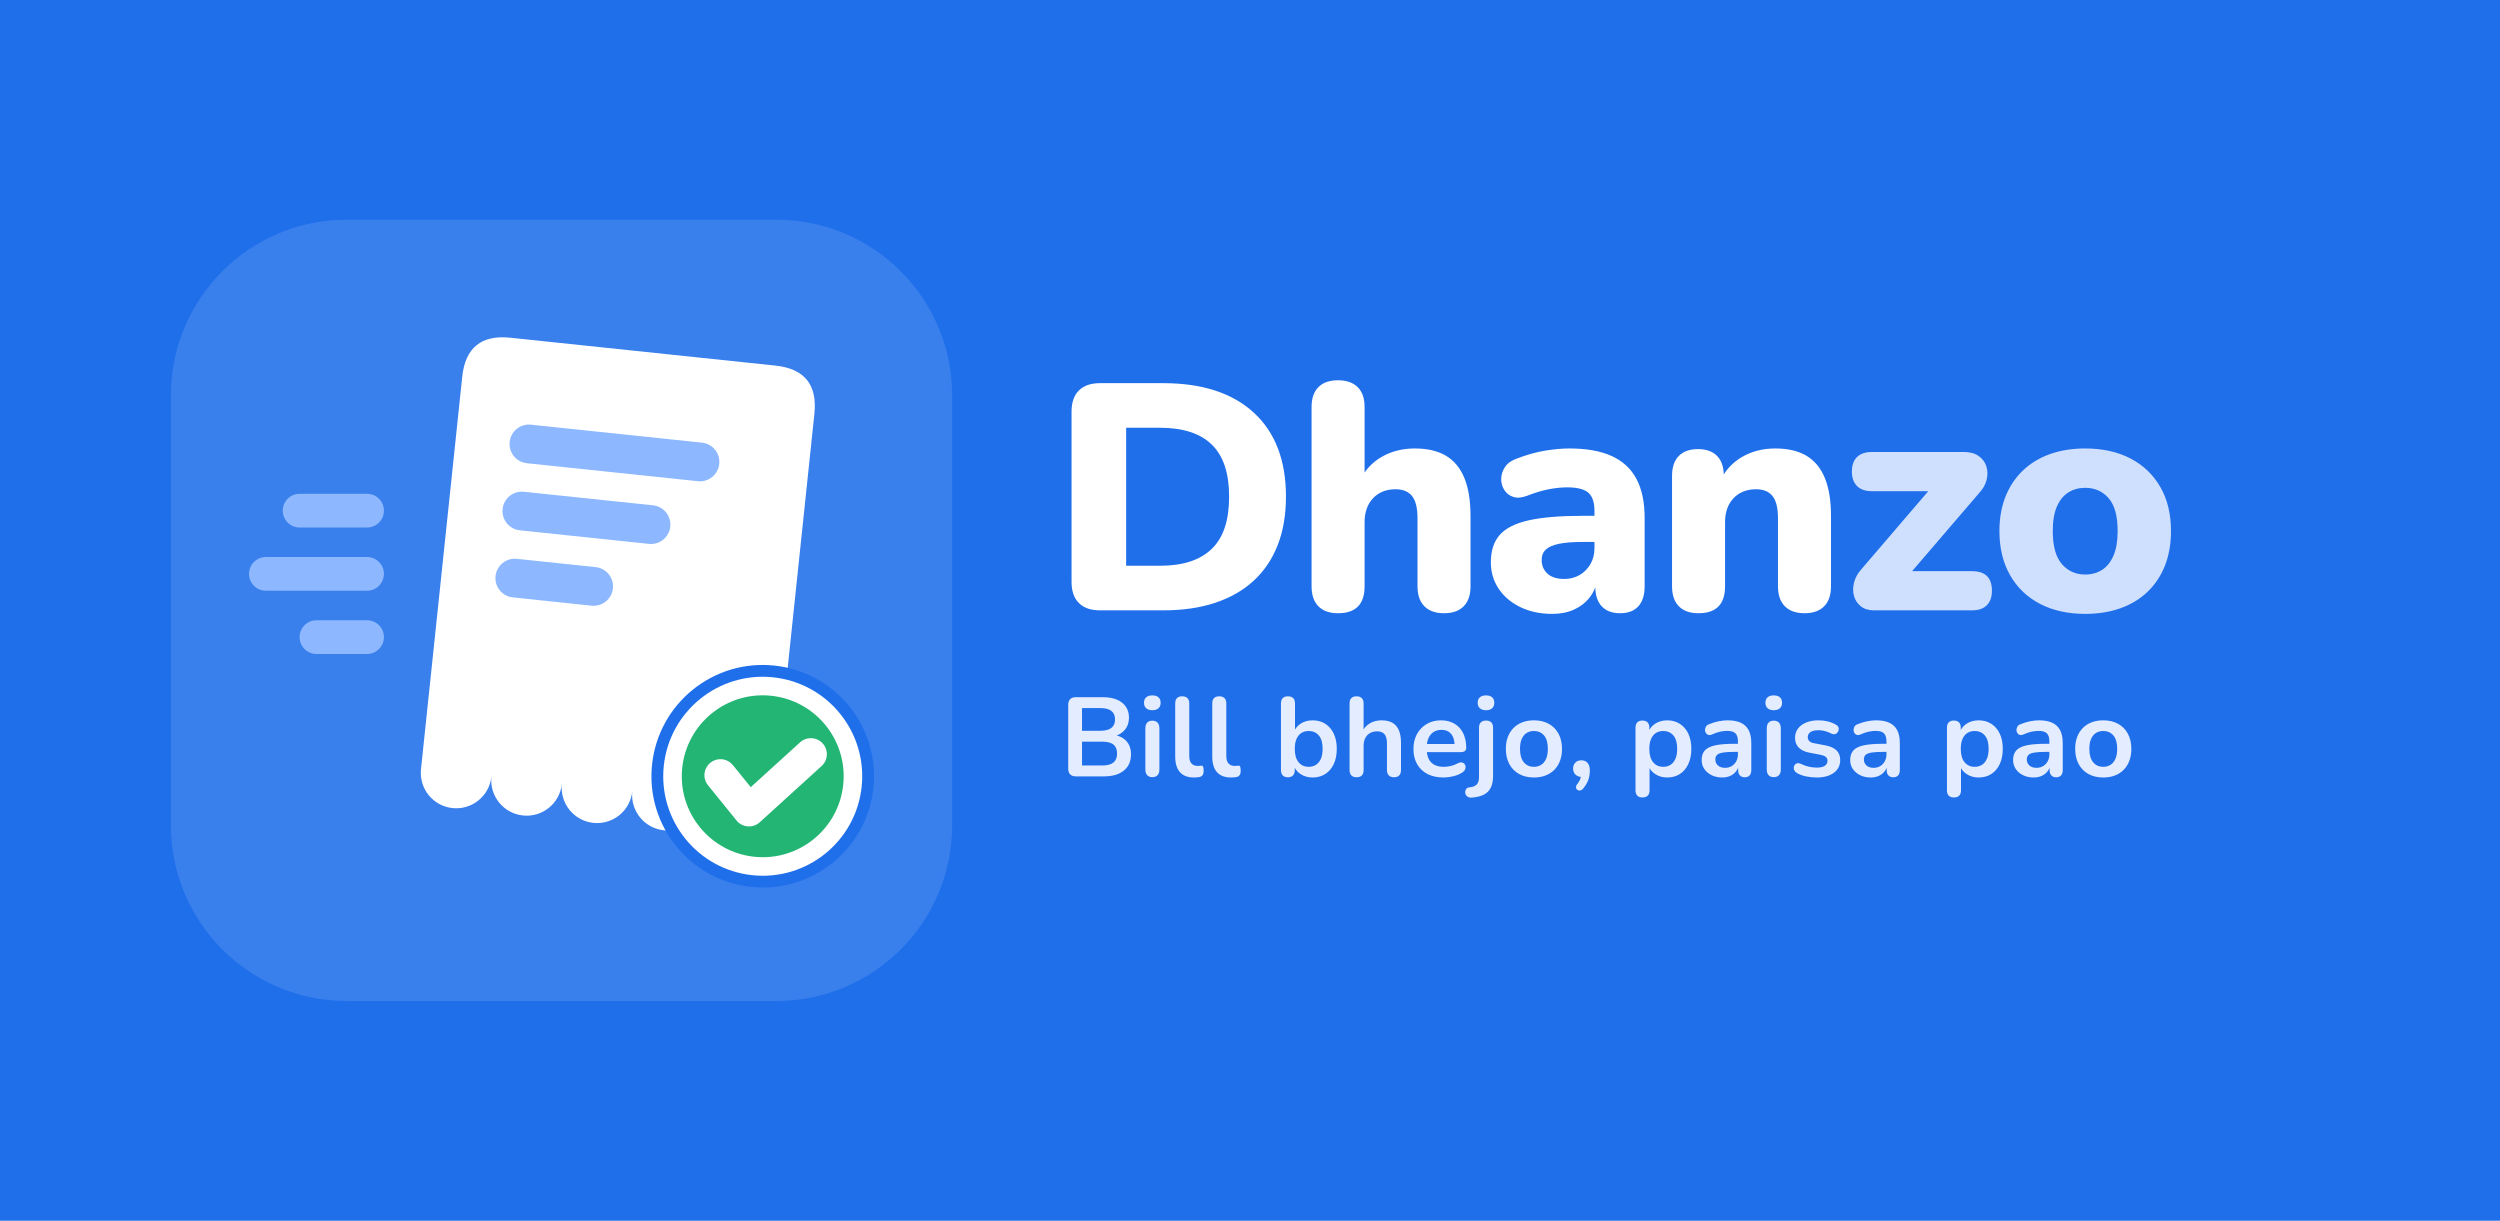
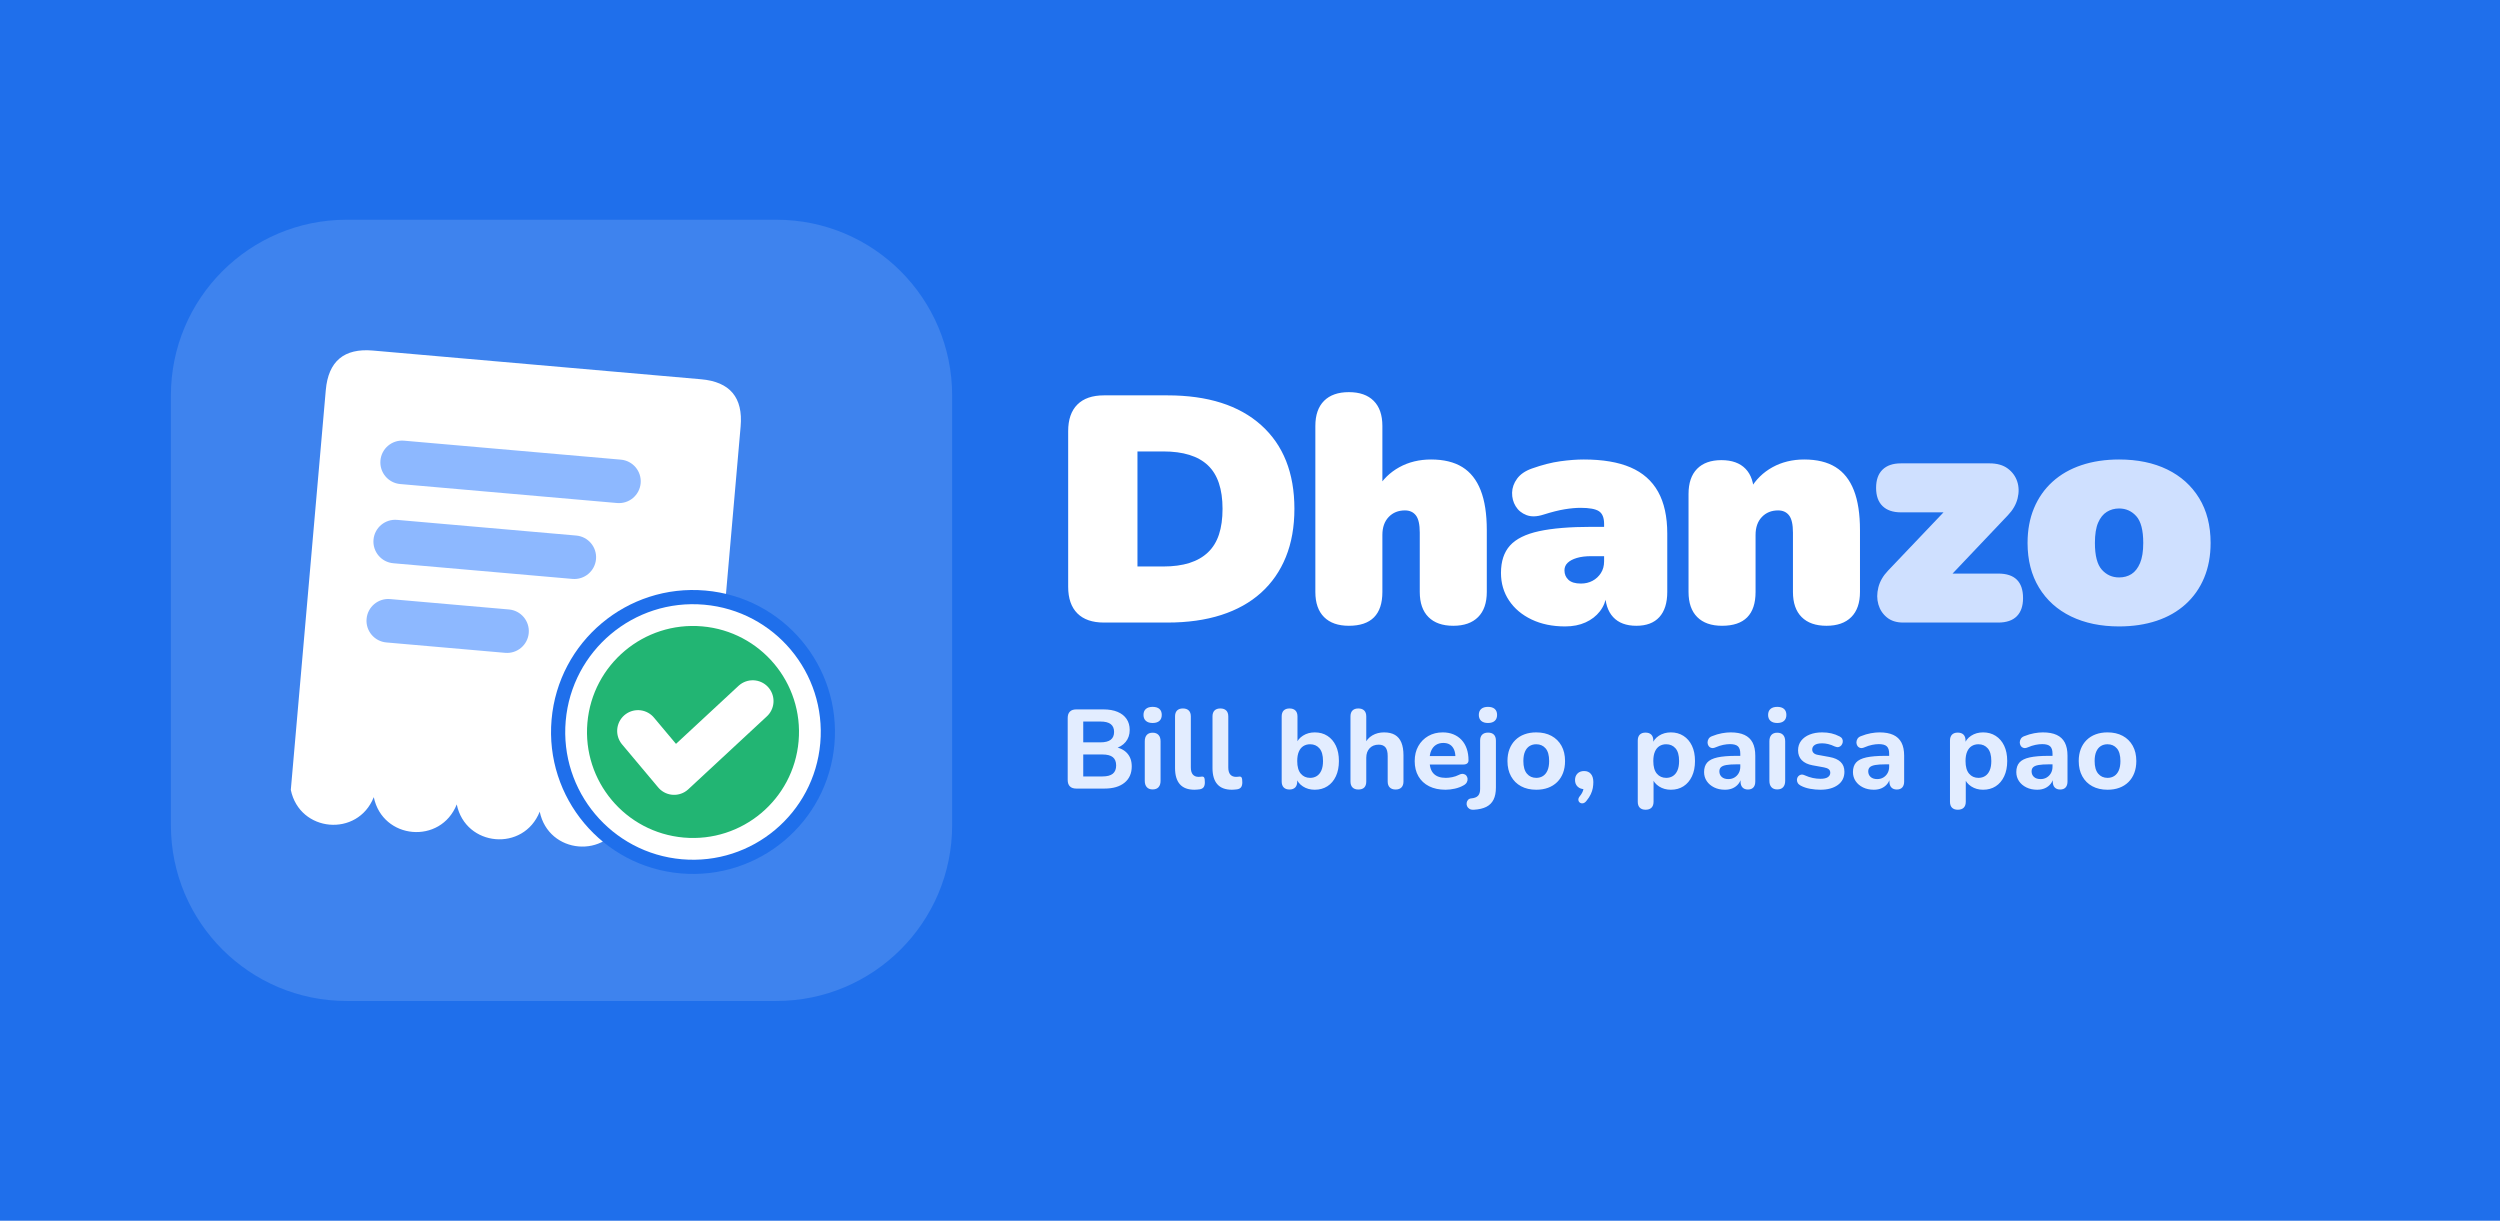
<svg xmlns="http://www.w3.org/2000/svg" width="1024" height="500" viewBox="0 0 1024 500">
  <rect width="1024" height="500" fill="#1F6FEB" />
  <g transform="translate(70 90)">
-     <rect width="320" height="320" rx="72" fill="#FFFFFF" opacity="0.12" />
-     <g transform="translate(160.00 160.00) scale(0.34533) translate(-140.66 -308.26)">
-       <g fill="#8DB8FF">
-         <rect x="-190" y="170" width="120" height="40" rx="20" />
-         <rect x="-230" y="245" width="160" height="40" rx="20" />
-         <rect x="-170" y="320" width="100" height="40" rx="20" />
-       </g>
-       <g transform="rotate(6 210 260)">
-         <path d="M52,0 H368 Q420,0 420,52 V520 A42.0,42 0 0 1 336.0,520 A42.0,42 0 0 1 252.0,520 A42.0,42 0 0 1 168.0,520 A42.0,42 0 0 1 84.0,520 A42.0,42 0 0 1 0.0,520 V52 Q0,0 52,0 Z" fill="#FFFFFF" />
+     <rect width="320" height="320" rx="72" fill="#FFFFFF" opacity="0.14" />
+     <g transform="translate(160.00 160.00) scale(0.38766) translate(-266.39 -260.23)">
+       <g transform="rotate(5 220 235)">
+         <path d="M46,0 H394 Q440,0 440,46 V470 C426.8,514 365.2,514 352.0,470 C338.8,514 277.2,514 264.0,470 C250.8,514 189.2,514 176.0,470 C162.8,514 101.2,514 88.0,470 C74.8,514 13.2,514 0.0,470 V46 Q0,0 46,0 Z" fill="#FFFFFF" />
        <g fill="#8DB8FF">
-           <rect x="64" y="100" width="250" height="46" rx="23" />
-           <rect x="64" y="180" width="200" height="46" rx="23" />
-           <rect x="64" y="260" width="140" height="46" rx="23" />
+           <rect x="64" y="92" width="276" height="46" rx="23" />
+           <rect x="64" y="176" width="236" height="46" rx="23" />
+           <rect x="64" y="260" width="172" height="46" rx="23" />
        </g>
-         <circle cx="404" cy="486" r="132" fill="#1F6FEB" />
-         <circle cx="404" cy="486" r="118" fill="#FFFFFF" />
-         <circle cx="404" cy="486" r="96" fill="#22B573" />
-         <path d="M354,490 L392,528 L458,454" stroke="#FFFFFF" stroke-width="38" fill="none" stroke-linecap="round" stroke-linejoin="round" />
+         <circle cx="418" cy="372" r="150" fill="#1F6FEB" />
+         <circle cx="418" cy="372" r="135" fill="#FFFFFF" />
+         <circle cx="418" cy="372" r="112" fill="#22B573" />
+         <path d="M360,376 L402,418 L478,334" stroke="#FFFFFF" stroke-width="44" fill="none" stroke-linecap="round" stroke-linejoin="round" />
      </g>
    </g>
  </g>
-   <g transform="translate(430 250)">
-     <path d="M20.585 0.0Q14.91 0.0 11.909 -3.001Q8.907 -6.002 8.907 -11.678V-81.382Q8.907 -87.058 11.909 -90.059Q14.91 -93.06 20.585 -93.06H46.381Q70.437 -93.06 83.583 -80.954Q96.729 -68.848 96.729 -46.596Q96.729 -35.439 93.37 -26.793Q90.01 -18.147 83.552 -12.175Q77.093 -6.204 67.768 -3.102Q58.444 0.0 46.381 0.0ZM31.269 -18.264H45.011Q52.253 -18.264 57.568 -20.027Q62.883 -21.791 66.438 -25.283Q69.992 -28.775 71.721 -34.096Q73.45 -39.417 73.45 -46.596Q73.45 -60.954 66.372 -67.875Q59.293 -74.796 45.011 -74.796H31.269ZM118.043 1.182Q112.827 1.182 110.024 -1.656Q107.221 -4.494 107.221 -9.842V-83.287Q107.221 -88.635 110.024 -91.439Q112.827 -94.242 118.043 -94.242Q123.26 -94.242 126.098 -91.439Q128.935 -88.635 128.935 -83.287V-53.12H126.962Q130.054 -59.488 136.004 -62.898Q141.953 -66.308 149.49 -66.308Q157.278 -66.308 162.294 -63.31Q167.31 -60.311 169.818 -54.186Q172.326 -48.061 172.326 -38.645V-9.842Q172.326 -4.494 169.523 -1.656Q166.72 1.182 161.503 1.182Q156.287 1.182 153.449 -1.656Q150.611 -4.494 150.611 -9.842V-37.727Q150.611 -44.058 148.37 -46.83Q146.129 -49.602 141.634 -49.602Q135.882 -49.602 132.408 -45.928Q128.935 -42.253 128.935 -36.112V-9.842Q128.935 1.182 118.043 1.182ZM205.81 1.446Q198.437 1.446 192.739 -1.323Q187.041 -4.092 183.845 -8.869Q180.649 -13.646 180.649 -19.705Q180.649 -26.833 184.345 -30.96Q188.041 -35.087 196.294 -36.903Q204.547 -38.72 218.225 -38.72H225.327V-28.022H218.231Q212.309 -28.022 208.587 -27.262Q204.866 -26.501 203.165 -24.901Q201.465 -23.301 201.465 -20.623Q201.465 -17.209 203.841 -15.034Q206.217 -12.859 210.687 -12.859Q214.226 -12.859 216.995 -14.465Q219.764 -16.072 221.43 -18.913Q223.096 -21.755 223.096 -25.495V-40.738Q223.096 -46.019 220.569 -48.2Q218.042 -50.382 211.869 -50.382Q208.481 -50.382 204.436 -49.615Q200.391 -48.848 195.444 -46.918Q192.182 -45.667 189.797 -46.478Q187.412 -47.288 186.136 -49.347Q184.86 -51.405 184.891 -53.888Q184.923 -56.37 186.419 -58.661Q187.914 -60.952 191.176 -62.128Q197.374 -64.51 202.827 -65.409Q208.28 -66.308 212.774 -66.308Q223.283 -66.308 230.081 -63.247Q236.879 -60.186 240.26 -53.903Q243.642 -47.621 243.642 -37.815V-9.842Q243.642 -4.494 241.065 -1.656Q238.488 1.182 233.598 1.182Q228.709 1.182 226.066 -1.656Q223.423 -4.494 223.423 -9.842V-13.979L224.291 -12.66Q223.555 -8.354 221.069 -5.208Q218.583 -2.062 214.711 -0.308Q210.839 1.446 205.81 1.446ZM265.691 1.182Q260.475 1.182 257.672 -1.656Q254.869 -4.494 254.869 -9.842V-55.089Q254.869 -60.438 257.64 -63.241Q260.412 -66.044 265.497 -66.044Q270.581 -66.044 273.321 -63.241Q276.062 -60.438 276.062 -55.089V-48.249L274.61 -53.12Q277.702 -59.488 283.652 -62.898Q289.601 -66.308 297.138 -66.308Q304.926 -66.308 309.942 -63.31Q314.958 -60.311 317.466 -54.186Q319.974 -48.061 319.974 -38.645V-9.842Q319.974 -4.494 317.171 -1.656Q314.368 1.182 309.151 1.182Q303.935 1.182 301.097 -1.656Q298.259 -4.494 298.259 -9.842V-37.727Q298.259 -44.058 296.018 -46.83Q293.777 -49.602 289.282 -49.602Q283.53 -49.602 280.056 -45.928Q276.583 -42.253 276.583 -36.112V-9.842Q276.583 1.182 265.691 1.182Z" fill="#FFFFFF" />
-     <path d="M337.548 0.0Q334.286 0.0 332.196 -1.662Q330.107 -3.325 329.39 -5.902Q328.674 -8.478 329.425 -11.448Q330.176 -14.418 332.589 -17.032L364.076 -53.775V-48.81H336.693Q332.778 -48.81 330.656 -50.9Q328.535 -52.99 328.535 -56.836Q328.535 -60.752 330.656 -62.807Q332.778 -64.862 336.693 -64.862H374.446Q378.167 -64.862 380.486 -63.2Q382.805 -61.537 383.619 -58.961Q384.433 -56.384 383.716 -53.449Q383 -50.514 380.586 -47.968L348.377 -10.439V-16.052H377.733Q385.891 -16.052 385.891 -8.026Q385.891 -4.18 383.801 -2.09Q381.712 0.0 377.733 0.0ZM424.101 1.446Q413.503 1.446 405.608 -2.646Q397.714 -6.738 393.339 -14.391Q388.964 -22.044 388.964 -32.466Q388.964 -40.316 391.432 -46.549Q393.899 -52.781 398.537 -57.234Q403.176 -61.688 409.656 -63.998Q416.137 -66.308 424.101 -66.308Q434.761 -66.308 442.624 -62.216Q450.487 -58.124 454.862 -50.537Q459.237 -42.95 459.237 -32.466Q459.237 -24.615 456.77 -18.348Q454.302 -12.081 449.664 -7.628Q445.025 -3.174 438.545 -0.864Q432.064 1.446 424.101 1.446ZM424.101 -14.675Q428.042 -14.675 431.016 -16.58Q433.989 -18.485 435.69 -22.417Q437.39 -26.349 437.39 -32.466Q437.39 -41.706 433.687 -45.947Q429.985 -50.187 424.101 -50.187Q420.222 -50.187 417.217 -48.316Q414.212 -46.446 412.511 -42.546Q410.811 -38.645 410.811 -32.466Q410.811 -23.294 414.514 -18.985Q418.216 -14.675 424.101 -14.675Z" fill="#CFE0FF" />
-   </g>
-   <g transform="translate(434 318)">
-     <path d="M6.67 0.0Q5.152 0.0 4.347 -0.805Q3.542 -1.61 3.542 -3.128V-29.302Q3.542 -30.82 4.347 -31.625Q5.152 -32.43 6.67 -32.43H17.71Q21.114 -32.43 23.506 -31.418Q25.898 -30.406 27.163 -28.52Q28.428 -26.634 28.428 -24.012Q28.428 -21.068 26.726 -19.044Q25.024 -17.02 22.08 -16.33V-17.02Q25.484 -16.514 27.37 -14.444Q29.256 -12.374 29.256 -9.062Q29.256 -4.738 26.335 -2.369Q23.414 0.0 18.216 0.0ZM9.2 -4.462H17.48Q20.608 -4.462 22.08 -5.681Q23.552 -6.9 23.552 -9.338Q23.552 -11.822 22.08 -13.018Q20.608 -14.214 17.48 -14.214H9.2ZM9.2 -18.676H16.698Q19.734 -18.676 21.229 -19.849Q22.724 -21.022 22.724 -23.322Q22.724 -25.622 21.229 -26.795Q19.734 -27.968 16.698 -27.968H9.2ZM37.99 0.322Q36.61 0.322 35.874 -0.506Q35.138 -1.334 35.138 -2.806V-19.688Q35.138 -21.206 35.874 -22.011Q36.61 -22.816 37.99 -22.816Q39.37 -22.816 40.129 -22.011Q40.888 -21.206 40.888 -19.688V-2.806Q40.888 -1.334 40.152 -0.506Q39.416 0.322 37.99 0.322ZM37.99 -27.094Q36.38 -27.094 35.483 -27.899Q34.586 -28.704 34.586 -30.13Q34.586 -31.602 35.483 -32.384Q36.38 -33.166 37.99 -33.166Q39.646 -33.166 40.52 -32.384Q41.394 -31.602 41.394 -30.13Q41.394 -28.704 40.52 -27.899Q39.646 -27.094 37.99 -27.094ZM55.05 0.46Q51.232 0.46 49.3 -1.725Q47.368 -3.91 47.368 -8.142V-29.9Q47.368 -31.326 48.104 -32.062Q48.84 -32.798 50.22 -32.798Q51.6 -32.798 52.359 -32.062Q53.118 -31.326 53.118 -29.9V-8.418Q53.118 -6.302 54.015 -5.29Q54.912 -4.278 56.568 -4.278Q56.936 -4.278 57.258 -4.301Q57.58 -4.324 57.902 -4.37Q58.546 -4.462 58.776 -4.025Q59.006 -3.588 59.006 -2.254Q59.006 -1.104 58.546 -0.46Q58.086 0.184 57.028 0.322Q56.568 0.368 56.062 0.414Q55.556 0.46 55.05 0.46ZM70.224 0.46Q66.406 0.46 64.474 -1.725Q62.542 -3.91 62.542 -8.142V-29.9Q62.542 -31.326 63.278 -32.062Q64.014 -32.798 65.394 -32.798Q66.774 -32.798 67.533 -32.062Q68.292 -31.326 68.292 -29.9V-8.418Q68.292 -6.302 69.189 -5.29Q70.086 -4.278 71.742 -4.278Q72.11 -4.278 72.432 -4.301Q72.754 -4.324 73.076 -4.37Q73.72 -4.462 73.95 -4.025Q74.18 -3.588 74.18 -2.254Q74.18 -1.104 73.72 -0.46Q73.26 0.184 72.202 0.322Q71.742 0.368 71.236 0.414Q70.73 0.46 70.224 0.46ZM103.654 0.46Q100.802 0.46 98.663 -0.966Q96.524 -2.392 95.834 -4.784L96.34 -5.934V-2.576Q96.34 -1.15 95.604 -0.391Q94.868 0.368 93.534 0.368Q92.154 0.368 91.418 -0.391Q90.682 -1.15 90.682 -2.576V-29.9Q90.682 -31.326 91.418 -32.062Q92.154 -32.798 93.534 -32.798Q94.914 -32.798 95.673 -32.062Q96.432 -31.326 96.432 -29.9V-17.94H95.88Q96.616 -20.194 98.732 -21.574Q100.848 -22.954 103.654 -22.954Q106.644 -22.954 108.852 -21.528Q111.06 -20.102 112.302 -17.503Q113.544 -14.904 113.544 -11.27Q113.544 -7.682 112.302 -5.037Q111.06 -2.392 108.829 -0.966Q106.598 0.46 103.654 0.46ZM102.044 -3.91Q103.746 -3.91 105.034 -4.738Q106.322 -5.566 107.035 -7.199Q107.748 -8.832 107.748 -11.27Q107.748 -14.95 106.184 -16.767Q104.62 -18.584 102.044 -18.584Q100.342 -18.584 99.054 -17.779Q97.766 -16.974 97.053 -15.341Q96.34 -13.708 96.34 -11.27Q96.34 -7.636 97.904 -5.773Q99.468 -3.91 102.044 -3.91ZM121.634 0.368Q120.254 0.368 119.518 -0.391Q118.782 -1.15 118.782 -2.576V-29.9Q118.782 -31.326 119.518 -32.062Q120.254 -32.798 121.634 -32.798Q123.014 -32.798 123.773 -32.062Q124.532 -31.326 124.532 -29.9V-17.986H123.888Q124.9 -20.424 127.039 -21.689Q129.178 -22.954 131.892 -22.954Q134.606 -22.954 136.354 -21.942Q138.102 -20.93 138.976 -18.883Q139.85 -16.836 139.85 -13.708V-2.576Q139.85 -1.15 139.114 -0.391Q138.378 0.368 136.998 0.368Q135.618 0.368 134.859 -0.391Q134.1 -1.15 134.1 -2.576V-13.432Q134.1 -16.054 133.111 -17.25Q132.122 -18.446 130.052 -18.446Q127.522 -18.446 126.027 -16.859Q124.532 -15.272 124.532 -12.65V-2.576Q124.532 0.368 121.634 0.368ZM157.278 0.46Q153.46 0.46 150.7 -0.966Q147.94 -2.392 146.445 -5.014Q144.95 -7.636 144.95 -11.224Q144.95 -14.72 146.399 -17.342Q147.848 -19.964 150.401 -21.459Q152.954 -22.954 156.22 -22.954Q158.612 -22.954 160.521 -22.172Q162.43 -21.39 163.787 -19.918Q165.144 -18.446 165.857 -16.353Q166.57 -14.26 166.57 -11.638Q166.57 -10.81 165.995 -10.373Q165.42 -9.936 164.362 -9.936H149.596V-13.248H162.522L161.786 -12.558Q161.786 -14.674 161.165 -16.1Q160.544 -17.526 159.371 -18.285Q158.198 -19.044 156.45 -19.044Q154.518 -19.044 153.161 -18.147Q151.804 -17.25 151.091 -15.617Q150.378 -13.984 150.378 -11.73V-11.408Q150.378 -7.636 152.149 -5.773Q153.92 -3.91 157.37 -3.91Q158.566 -3.91 160.061 -4.209Q161.556 -4.508 162.89 -5.244Q163.856 -5.796 164.592 -5.727Q165.328 -5.658 165.765 -5.198Q166.202 -4.738 166.294 -4.071Q166.386 -3.404 166.041 -2.714Q165.696 -2.024 164.868 -1.518Q163.258 -0.506 161.165 -0.023Q159.072 0.46 157.278 0.46ZM168.864 8.694Q167.852 8.786 167.208 8.395Q166.564 8.004 166.311 7.406Q166.058 6.808 166.15 6.164Q166.242 5.52 166.679 5.037Q167.116 4.554 167.852 4.508Q169.922 4.324 170.865 3.335Q171.808 2.346 171.808 0.322V-19.964Q171.808 -21.39 172.567 -22.126Q173.326 -22.862 174.706 -22.862Q176.086 -22.862 176.822 -22.126Q177.558 -21.39 177.558 -19.964V-0.184Q177.558 2.76 176.615 4.646Q175.672 6.532 173.763 7.498Q171.854 8.464 168.864 8.694ZM174.66 -27.094Q173.05 -27.094 172.153 -27.899Q171.256 -28.704 171.256 -30.13Q171.256 -31.602 172.153 -32.384Q173.05 -33.166 174.66 -33.166Q176.316 -33.166 177.19 -32.384Q178.064 -31.602 178.064 -30.13Q178.064 -28.704 177.19 -27.899Q176.316 -27.094 174.66 -27.094ZM194.296 0.46Q190.8 0.46 188.224 -0.966Q185.648 -2.392 184.222 -5.037Q182.796 -7.682 182.796 -11.27Q182.796 -13.984 183.601 -16.123Q184.406 -18.262 185.924 -19.803Q187.442 -21.344 189.558 -22.149Q191.674 -22.954 194.296 -22.954Q197.792 -22.954 200.368 -21.528Q202.944 -20.102 204.37 -17.48Q205.796 -14.858 205.796 -11.27Q205.796 -8.556 204.991 -6.394Q204.186 -4.232 202.668 -2.691Q201.15 -1.15 199.034 -0.345Q196.918 0.46 194.296 0.46ZM194.296 -3.91Q195.998 -3.91 197.286 -4.738Q198.574 -5.566 199.287 -7.199Q200 -8.832 200 -11.27Q200 -14.95 198.436 -16.767Q196.872 -18.584 194.296 -18.584Q192.594 -18.584 191.306 -17.779Q190.018 -16.974 189.305 -15.341Q188.592 -13.708 188.592 -11.27Q188.592 -7.636 190.156 -5.773Q191.72 -3.91 194.296 -3.91ZM214.53 4.922Q213.932 5.658 213.265 5.773Q212.598 5.888 212.092 5.52Q211.586 5.152 211.54 4.485Q211.494 3.818 212.138 3.036Q213.058 1.886 213.38 0.736Q213.702 -0.414 213.702 -1.334L213.932 0.23Q212.322 0.23 211.333 -0.713Q210.344 -1.656 210.344 -3.22Q210.344 -4.692 211.264 -5.635Q212.184 -6.578 213.748 -6.578Q215.358 -6.578 216.278 -5.497Q217.198 -4.416 217.198 -2.392Q217.198 -1.288 216.991 -0.115Q216.784 1.058 216.209 2.323Q215.634 3.588 214.53 4.922ZM238.76 8.648Q237.38 8.648 236.644 7.912Q235.908 7.176 235.908 5.75V-19.964Q235.908 -21.39 236.644 -22.126Q237.38 -22.862 238.714 -22.862Q240.094 -22.862 240.83 -22.126Q241.566 -21.39 241.566 -19.964V-16.376L241.06 -17.756Q241.75 -20.102 243.889 -21.528Q246.028 -22.954 248.88 -22.954Q251.824 -22.954 254.055 -21.528Q256.286 -20.102 257.528 -17.503Q258.77 -14.904 258.77 -11.27Q258.77 -7.682 257.528 -5.037Q256.286 -2.392 254.078 -0.966Q251.87 0.46 248.88 0.46Q246.074 0.46 243.958 -0.943Q241.842 -2.346 241.106 -4.6H241.658V5.75Q241.658 7.176 240.899 7.912Q240.14 8.648 238.76 8.648ZM247.27 -3.91Q248.972 -3.91 250.26 -4.738Q251.548 -5.566 252.261 -7.199Q252.974 -8.832 252.974 -11.27Q252.974 -14.95 251.41 -16.767Q249.846 -18.584 247.27 -18.584Q245.568 -18.584 244.28 -17.779Q242.992 -16.974 242.279 -15.341Q241.566 -13.708 241.566 -11.27Q241.566 -7.636 243.13 -5.773Q244.694 -3.91 247.27 -3.91ZM271.414 0.46Q268.976 0.46 267.067 -0.483Q265.158 -1.426 264.077 -3.036Q262.996 -4.646 262.996 -6.67Q262.996 -9.154 264.284 -10.603Q265.572 -12.052 268.47 -12.696Q271.368 -13.34 276.244 -13.34H278.544V-10.028H276.29Q273.438 -10.028 271.736 -9.752Q270.034 -9.476 269.321 -8.809Q268.608 -8.142 268.608 -6.946Q268.608 -5.428 269.666 -4.462Q270.724 -3.496 272.61 -3.496Q274.128 -3.496 275.301 -4.209Q276.474 -4.922 277.164 -6.164Q277.854 -7.406 277.854 -9.016V-14.306Q277.854 -16.606 276.842 -17.618Q275.83 -18.63 273.438 -18.63Q272.104 -18.63 270.563 -18.308Q269.022 -17.986 267.32 -17.204Q266.446 -16.79 265.779 -16.974Q265.112 -17.158 264.744 -17.733Q264.376 -18.308 264.376 -18.998Q264.376 -19.688 264.744 -20.355Q265.112 -21.022 265.986 -21.344Q268.102 -22.218 270.057 -22.586Q272.012 -22.954 273.622 -22.954Q276.934 -22.954 279.073 -21.942Q281.212 -20.93 282.27 -18.883Q283.328 -16.836 283.328 -13.616V-2.576Q283.328 -1.15 282.638 -0.391Q281.948 0.368 280.66 0.368Q279.372 0.368 278.659 -0.391Q277.946 -1.15 277.946 -2.576V-4.784H278.314Q277.992 -3.174 277.049 -2.001Q276.106 -0.828 274.68 -0.184Q273.254 0.46 271.414 0.46ZM292.522 0.322Q291.142 0.322 290.406 -0.506Q289.67 -1.334 289.67 -2.806V-19.688Q289.67 -21.206 290.406 -22.011Q291.142 -22.816 292.522 -22.816Q293.902 -22.816 294.661 -22.011Q295.42 -21.206 295.42 -19.688V-2.806Q295.42 -1.334 294.684 -0.506Q293.948 0.322 292.522 0.322ZM292.522 -27.094Q290.912 -27.094 290.015 -27.899Q289.118 -28.704 289.118 -30.13Q289.118 -31.602 290.015 -32.384Q290.912 -33.166 292.522 -33.166Q294.178 -33.166 295.052 -32.384Q295.926 -31.602 295.926 -30.13Q295.926 -28.704 295.052 -27.899Q294.178 -27.094 292.522 -27.094ZM310.134 0.46Q308.156 0.46 305.948 0.046Q303.74 -0.368 301.992 -1.38Q301.256 -1.84 300.957 -2.461Q300.658 -3.082 300.727 -3.703Q300.796 -4.324 301.187 -4.784Q301.578 -5.244 302.199 -5.382Q302.82 -5.52 303.556 -5.152Q305.396 -4.278 307.006 -3.933Q308.616 -3.588 310.18 -3.588Q312.388 -3.588 313.469 -4.347Q314.55 -5.106 314.55 -6.348Q314.55 -7.406 313.837 -7.981Q313.124 -8.556 311.698 -8.832L307.098 -9.706Q304.246 -10.258 302.751 -11.799Q301.256 -13.34 301.256 -15.778Q301.256 -17.986 302.475 -19.596Q303.694 -21.206 305.856 -22.08Q308.018 -22.954 310.824 -22.954Q312.848 -22.954 314.619 -22.517Q316.39 -22.08 318.046 -21.16Q318.736 -20.792 318.989 -20.194Q319.242 -19.596 319.104 -18.975Q318.966 -18.354 318.552 -17.871Q318.138 -17.388 317.517 -17.273Q316.896 -17.158 316.114 -17.526Q314.688 -18.262 313.377 -18.584Q312.066 -18.906 310.87 -18.906Q308.616 -18.906 307.535 -18.124Q306.454 -17.342 306.454 -16.054Q306.454 -15.088 307.098 -14.444Q307.742 -13.8 309.076 -13.57L313.676 -12.696Q316.666 -12.144 318.207 -10.672Q319.748 -9.2 319.748 -6.716Q319.748 -3.358 317.126 -1.449Q314.504 0.46 310.134 0.46ZM332.254 0.46Q329.816 0.46 327.907 -0.483Q325.998 -1.426 324.917 -3.036Q323.836 -4.646 323.836 -6.67Q323.836 -9.154 325.124 -10.603Q326.412 -12.052 329.31 -12.696Q332.208 -13.34 337.084 -13.34H339.384V-10.028H337.13Q334.278 -10.028 332.576 -9.752Q330.874 -9.476 330.161 -8.809Q329.448 -8.142 329.448 -6.946Q329.448 -5.428 330.506 -4.462Q331.564 -3.496 333.45 -3.496Q334.968 -3.496 336.141 -4.209Q337.314 -4.922 338.004 -6.164Q338.694 -7.406 338.694 -9.016V-14.306Q338.694 -16.606 337.682 -17.618Q336.67 -18.63 334.278 -18.63Q332.944 -18.63 331.403 -18.308Q329.862 -17.986 328.16 -17.204Q327.286 -16.79 326.619 -16.974Q325.952 -17.158 325.584 -17.733Q325.216 -18.308 325.216 -18.998Q325.216 -19.688 325.584 -20.355Q325.952 -21.022 326.826 -21.344Q328.942 -22.218 330.897 -22.586Q332.852 -22.954 334.462 -22.954Q337.774 -22.954 339.913 -21.942Q342.052 -20.93 343.11 -18.883Q344.168 -16.836 344.168 -13.616V-2.576Q344.168 -1.15 343.478 -0.391Q342.788 0.368 341.5 0.368Q340.212 0.368 339.499 -0.391Q338.786 -1.15 338.786 -2.576V-4.784H339.154Q338.832 -3.174 337.889 -2.001Q336.946 -0.828 335.52 -0.184Q334.094 0.46 332.254 0.46ZM366.328 8.648Q364.948 8.648 364.212 7.912Q363.476 7.176 363.476 5.75V-19.964Q363.476 -21.39 364.212 -22.126Q364.948 -22.862 366.282 -22.862Q367.662 -22.862 368.398 -22.126Q369.134 -21.39 369.134 -19.964V-16.376L368.628 -17.756Q369.318 -20.102 371.457 -21.528Q373.596 -22.954 376.448 -22.954Q379.392 -22.954 381.623 -21.528Q383.854 -20.102 385.096 -17.503Q386.338 -14.904 386.338 -11.27Q386.338 -7.682 385.096 -5.037Q383.854 -2.392 381.646 -0.966Q379.438 0.46 376.448 0.46Q373.642 0.46 371.526 -0.943Q369.41 -2.346 368.674 -4.6H369.226V5.75Q369.226 7.176 368.467 7.912Q367.708 8.648 366.328 8.648ZM374.838 -3.91Q376.54 -3.91 377.828 -4.738Q379.116 -5.566 379.829 -7.199Q380.542 -8.832 380.542 -11.27Q380.542 -14.95 378.978 -16.767Q377.414 -18.584 374.838 -18.584Q373.136 -18.584 371.848 -17.779Q370.56 -16.974 369.847 -15.341Q369.134 -13.708 369.134 -11.27Q369.134 -7.636 370.698 -5.773Q372.262 -3.91 374.838 -3.91ZM398.982 0.46Q396.544 0.46 394.635 -0.483Q392.726 -1.426 391.645 -3.036Q390.564 -4.646 390.564 -6.67Q390.564 -9.154 391.852 -10.603Q393.14 -12.052 396.038 -12.696Q398.936 -13.34 403.812 -13.34H406.112V-10.028H403.858Q401.006 -10.028 399.304 -9.752Q397.602 -9.476 396.889 -8.809Q396.176 -8.142 396.176 -6.946Q396.176 -5.428 397.234 -4.462Q398.292 -3.496 400.178 -3.496Q401.696 -3.496 402.869 -4.209Q404.042 -4.922 404.732 -6.164Q405.422 -7.406 405.422 -9.016V-14.306Q405.422 -16.606 404.41 -17.618Q403.398 -18.63 401.006 -18.63Q399.672 -18.63 398.131 -18.308Q396.59 -17.986 394.888 -17.204Q394.014 -16.79 393.347 -16.974Q392.68 -17.158 392.312 -17.733Q391.944 -18.308 391.944 -18.998Q391.944 -19.688 392.312 -20.355Q392.68 -21.022 393.554 -21.344Q395.67 -22.218 397.625 -22.586Q399.58 -22.954 401.19 -22.954Q404.502 -22.954 406.641 -21.942Q408.78 -20.93 409.838 -18.883Q410.896 -16.836 410.896 -13.616V-2.576Q410.896 -1.15 410.206 -0.391Q409.516 0.368 408.228 0.368Q406.94 0.368 406.227 -0.391Q405.514 -1.15 405.514 -2.576V-4.784H405.882Q405.56 -3.174 404.617 -2.001Q403.674 -0.828 402.248 -0.184Q400.822 0.46 398.982 0.46ZM427.496 0.46Q424 0.46 421.424 -0.966Q418.848 -2.392 417.422 -5.037Q415.996 -7.682 415.996 -11.27Q415.996 -13.984 416.801 -16.123Q417.606 -18.262 419.124 -19.803Q420.642 -21.344 422.758 -22.149Q424.874 -22.954 427.496 -22.954Q430.992 -22.954 433.568 -21.528Q436.144 -20.102 437.57 -17.48Q438.996 -14.858 438.996 -11.27Q438.996 -8.556 438.191 -6.394Q437.386 -4.232 435.868 -2.691Q434.35 -1.15 432.234 -0.345Q430.118 0.46 427.496 0.46ZM427.496 -3.91Q429.198 -3.91 430.486 -4.738Q431.774 -5.566 432.487 -7.199Q433.2 -8.832 433.2 -11.27Q433.2 -14.95 431.636 -16.767Q430.072 -18.584 427.496 -18.584Q425.794 -18.584 424.506 -17.779Q423.218 -16.974 422.505 -15.341Q421.792 -13.708 421.792 -11.27Q421.792 -7.636 423.356 -5.773Q424.92 -3.91 427.496 -3.91Z" fill="#E3EDFF" />
+   <g transform="translate(430 255)">
+     <path d="M22.176 0.0Q15.048 0.0 11.286 -3.762Q7.524 -7.524 7.524 -14.652V-78.408Q7.524 -85.536 11.286 -89.298Q15.048 -93.06 22.176 -93.06H48.18Q72.996 -93.06 86.592 -80.85Q100.188 -68.64 100.188 -46.596Q100.188 -35.508 96.69 -26.862Q93.192 -18.216 86.526 -12.21Q79.86 -6.204 70.224 -3.102Q60.588 0.0 48.18 0.0ZM35.904 -22.968H46.464Q52.668 -22.968 57.222 -24.42Q61.776 -25.872 64.812 -28.776Q67.848 -31.68 69.3 -36.102Q70.752 -40.524 70.752 -46.596Q70.752 -58.74 64.746 -64.416Q58.74 -70.092 46.464 -70.092H35.904ZM122.496 1.32Q115.896 1.32 112.332 -2.244Q108.768 -5.808 108.768 -12.54V-80.52Q108.768 -87.252 112.332 -90.816Q115.896 -94.38 122.496 -94.38Q129.096 -94.38 132.66 -90.816Q136.224 -87.252 136.224 -80.52V-54.78H134.112Q137.412 -60.456 143.154 -63.624Q148.896 -66.792 156.156 -66.792Q163.944 -66.792 168.96 -63.69Q173.976 -60.588 176.484 -54.186Q178.992 -47.784 178.992 -37.884V-12.54Q178.992 -5.808 175.428 -2.244Q171.864 1.32 165.264 1.32Q158.664 1.32 155.1 -2.244Q151.536 -5.808 151.536 -12.54V-36.828Q151.536 -41.844 149.952 -43.89Q148.368 -45.936 145.464 -45.936Q141.372 -45.936 138.798 -43.23Q136.224 -40.524 136.224 -35.904V-12.54Q136.224 1.32 122.496 1.32ZM211.068 1.584Q203.28 1.584 197.34 -1.254Q191.4 -4.092 188.1 -9.042Q184.8 -13.992 184.8 -20.328Q184.8 -27.456 188.496 -31.548Q192.192 -35.64 200.376 -37.422Q208.56 -39.204 221.892 -39.204H229.548V-27.192H221.76Q218.328 -27.192 215.886 -26.466Q213.444 -25.74 212.124 -24.486Q210.804 -23.232 210.804 -21.384Q210.804 -19.008 212.454 -17.49Q214.104 -15.972 217.536 -15.972Q220.176 -15.972 222.288 -17.094Q224.4 -18.216 225.72 -20.262Q227.04 -22.308 227.04 -25.08V-40.392Q227.04 -44.22 224.928 -45.606Q222.816 -46.992 217.404 -46.992Q214.5 -46.992 210.87 -46.398Q207.24 -45.804 202.224 -44.22Q198.132 -42.9 195.228 -44.022Q192.324 -45.144 190.806 -47.652Q189.288 -50.16 189.354 -53.196Q189.42 -56.232 191.4 -58.938Q193.38 -61.644 197.472 -63.096Q203.808 -65.34 209.088 -66.066Q214.368 -66.792 218.724 -66.792Q230.34 -66.792 237.864 -63.558Q245.388 -60.324 249.15 -53.592Q252.912 -46.86 252.912 -36.432V-12.54Q252.912 -5.808 249.678 -2.244Q246.444 1.32 240.24 1.32Q234.036 1.32 230.736 -2.244Q227.436 -5.808 227.436 -12.54V-14.256L228.096 -11.484Q227.568 -7.524 225.324 -4.62Q223.08 -1.716 219.45 -0.066Q215.82 1.584 211.068 1.584ZM275.352 1.32Q268.752 1.32 265.188 -2.244Q261.624 -5.808 261.624 -12.54V-52.668Q261.624 -59.4 265.122 -62.964Q268.62 -66.528 275.088 -66.528Q281.556 -66.528 284.988 -62.964Q288.42 -59.4 288.42 -52.668V-48.18L286.968 -54.78Q290.268 -60.456 296.01 -63.624Q301.752 -66.792 309.012 -66.792Q316.8 -66.792 321.816 -63.69Q326.832 -60.588 329.34 -54.186Q331.848 -47.784 331.848 -37.884V-12.54Q331.848 -5.808 328.284 -2.244Q324.72 1.32 318.12 1.32Q311.52 1.32 307.956 -2.244Q304.392 -5.808 304.392 -12.54V-36.828Q304.392 -41.844 302.808 -43.89Q301.224 -45.936 298.32 -45.936Q294.228 -45.936 291.654 -43.23Q289.08 -40.524 289.08 -35.904V-12.54Q289.08 1.32 275.352 1.32Z" fill="#FFFFFF" />
+     <path d="M349.536 0.0Q345.444 0.0 342.87 -2.112Q340.296 -4.224 339.372 -7.458Q338.448 -10.692 339.372 -14.388Q340.296 -18.084 343.332 -21.252L371.844 -51.216V-45.144H348.612Q343.728 -45.144 341.088 -47.718Q338.448 -50.292 338.448 -55.176Q338.448 -60.06 341.088 -62.634Q343.728 -65.208 348.612 -65.208H384.912Q389.532 -65.208 392.37 -63.096Q395.208 -60.984 396.264 -57.75Q397.32 -54.516 396.396 -50.82Q395.472 -47.124 392.436 -43.956L363.132 -13.068V-20.064H388.476Q398.64 -20.064 398.64 -10.032Q398.64 -5.148 396.066 -2.574Q393.492 0.0 388.476 0.0ZM437.976 1.584Q426.756 1.584 418.308 -2.508Q409.86 -6.6 405.174 -14.322Q400.488 -22.044 400.488 -32.604Q400.488 -40.524 403.128 -46.86Q405.768 -53.196 410.718 -57.684Q415.668 -62.172 422.598 -64.482Q429.528 -66.792 437.976 -66.792Q449.328 -66.792 457.71 -62.7Q466.092 -58.608 470.778 -50.952Q475.464 -43.296 475.464 -32.604Q475.464 -24.684 472.824 -18.348Q470.184 -12.012 465.234 -7.524Q460.284 -3.036 453.354 -0.726Q446.424 1.584 437.976 1.584ZM437.976 -18.48Q440.88 -18.48 443.058 -19.866Q445.236 -21.252 446.556 -24.354Q447.876 -27.456 447.876 -32.604Q447.876 -40.392 445.038 -43.56Q442.2 -46.728 437.976 -46.728Q435.204 -46.728 432.96 -45.342Q430.716 -43.956 429.396 -40.92Q428.076 -37.884 428.076 -32.604Q428.076 -24.816 430.914 -21.648Q433.752 -18.48 437.976 -18.48Z" fill="#CFE0FF" />
+     <path d="M10.829 68.0Q9.129 68.0 8.229 67.1Q7.329 66.2 7.329 64.5V39.07Q7.329 37.37 8.229 36.47Q9.129 35.57 10.829 35.57H21.929Q25.359 35.57 27.769 36.586Q30.178 37.603 31.452 39.489Q32.725 41.375 32.725 43.979Q32.725 46.897 31.045 48.921Q29.364 50.945 26.464 51.644V50.937Q29.842 51.477 31.702 53.543Q33.562 55.609 33.562 58.895Q33.562 63.201 30.602 65.601Q27.642 68.0 22.418 68.0ZM13.696 63.028H21.561Q24.464 63.028 25.819 61.904Q27.175 60.78 27.175 58.532Q27.175 56.247 25.819 55.142Q24.464 54.037 21.561 54.037H13.696ZM13.696 49.065H20.762Q23.59 49.065 24.96 47.995Q26.329 46.926 26.329 44.799Q26.329 42.672 24.96 41.607Q23.59 40.542 20.762 40.542H13.696ZM42.116 68.348Q40.563 68.348 39.732 67.425Q38.9 66.502 38.9 64.831V48.632Q38.9 46.924 39.732 46.019Q40.563 45.115 42.116 45.115Q43.669 45.115 44.518 46.019Q45.368 46.924 45.368 48.632V64.831Q45.368 66.502 44.541 67.425Q43.715 68.348 42.116 68.348ZM42.116 41.139Q40.333 41.139 39.353 40.27Q38.374 39.4 38.374 37.835Q38.374 36.234 39.353 35.383Q40.333 34.531 42.116 34.531Q43.936 34.531 44.896 35.383Q45.857 36.234 45.857 37.835Q45.857 39.4 44.896 40.27Q43.936 41.139 42.116 41.139ZM59.257 68.477Q55.258 68.477 53.278 66.236Q51.298 63.995 51.298 59.599V38.446Q51.298 36.847 52.13 36.016Q52.961 35.185 54.514 35.185Q56.067 35.185 56.916 36.016Q57.766 36.847 57.766 38.446V59.331Q57.766 61.318 58.598 62.26Q59.43 63.203 60.905 63.203Q61.264 63.203 61.595 63.167Q61.925 63.131 62.265 63.094Q62.961 63.019 63.234 63.504Q63.507 63.988 63.507 65.478Q63.507 66.758 62.995 67.449Q62.483 68.141 61.348 68.313Q60.913 68.359 60.351 68.418Q59.789 68.477 59.257 68.477ZM74.599 68.477Q70.6 68.477 68.62 66.236Q66.64 63.995 66.64 59.599V38.446Q66.64 36.847 67.472 36.016Q68.303 35.185 69.856 35.185Q71.409 35.185 72.258 36.016Q73.108 36.847 73.108 38.446V59.331Q73.108 61.318 73.94 62.26Q74.772 63.203 76.247 63.203Q76.606 63.203 76.937 63.167Q77.267 63.131 77.607 63.094Q78.303 63.019 78.576 63.504Q78.849 63.988 78.849 65.478Q78.849 66.758 78.337 67.449Q77.825 68.141 76.69 68.313Q76.255 68.359 75.693 68.418Q75.131 68.477 74.599 68.477ZM108.53 68.477Q105.747 68.477 103.634 67.095Q101.521 65.712 100.839 63.415L101.345 62.049V65.087Q101.345 66.686 100.523 67.535Q99.701 68.385 98.185 68.385Q96.632 68.385 95.805 67.535Q94.978 66.686 94.978 65.087V38.446Q94.978 36.847 95.81 36.016Q96.641 35.185 98.194 35.185Q99.747 35.185 100.596 36.016Q101.446 36.847 101.446 38.446V49.792H100.894Q101.621 47.642 103.712 46.314Q105.802 44.985 108.53 44.985Q111.502 44.985 113.715 46.411Q115.927 47.837 117.173 50.449Q118.42 53.061 118.42 56.713Q118.42 60.318 117.173 62.972Q115.927 65.625 113.696 67.051Q111.465 68.477 108.53 68.477ZM106.626 63.614Q108.198 63.614 109.387 62.851Q110.575 62.088 111.241 60.559Q111.906 59.03 111.906 56.713Q111.906 53.214 110.45 51.531Q108.994 49.848 106.626 49.848Q105.062 49.848 103.869 50.593Q102.676 51.337 102.011 52.862Q101.345 54.387 101.345 56.713Q101.345 60.174 102.801 61.894Q104.257 63.614 106.626 63.614ZM126.37 68.385Q124.817 68.385 123.986 67.535Q123.154 66.686 123.154 65.087V38.446Q123.154 36.847 123.986 36.016Q124.817 35.185 126.37 35.185Q127.923 35.185 128.772 36.016Q129.622 36.847 129.622 38.446V49.806H128.961Q129.999 47.455 132.112 46.22Q134.225 44.985 136.904 44.985Q139.618 44.985 141.366 46.01Q143.114 47.035 143.988 49.117Q144.862 51.199 144.862 54.387V65.087Q144.862 66.686 144.031 67.535Q143.2 68.385 141.647 68.385Q140.094 68.385 139.244 67.535Q138.395 66.686 138.395 65.087V54.68Q138.395 52.223 137.488 51.118Q136.581 50.012 134.71 50.012Q132.387 50.012 131.005 51.478Q129.622 52.944 129.622 55.376V65.087Q129.622 68.385 126.37 68.385ZM162.098 68.477Q158.185 68.477 155.352 67.043Q152.518 65.608 150.989 62.973Q149.459 60.338 149.459 56.741Q149.459 53.245 150.934 50.615Q152.409 47.984 155.005 46.485Q157.601 44.985 160.919 44.985Q163.354 44.985 165.307 45.78Q167.259 46.575 168.65 48.065Q170.042 49.554 170.772 51.669Q171.503 53.783 171.503 56.423Q171.503 57.276 170.945 57.713Q170.387 58.15 169.321 58.15H154.753V54.674H166.875L166.148 55.33Q166.148 53.343 165.57 52.021Q164.992 50.699 163.902 50.005Q162.811 49.311 161.192 49.311Q159.407 49.311 158.141 50.138Q156.875 50.966 156.21 52.5Q155.544 54.033 155.544 56.192V56.531Q155.544 60.156 157.22 61.885Q158.896 63.614 162.225 63.614Q163.369 63.614 164.812 63.333Q166.255 63.051 167.546 62.393Q168.581 61.867 169.36 62.001Q170.14 62.134 170.59 62.668Q171.04 63.201 171.119 63.942Q171.198 64.682 170.814 65.416Q170.43 66.149 169.533 66.646Q167.931 67.58 165.92 68.029Q163.91 68.477 162.098 68.477ZM173.72 76.668Q172.587 76.743 171.883 76.304Q171.178 75.866 170.908 75.203Q170.637 74.54 170.747 73.831Q170.856 73.122 171.341 72.6Q171.825 72.078 172.622 72.024Q174.527 71.857 175.393 70.95Q176.258 70.043 176.258 68.192V48.339Q176.258 46.74 177.107 45.909Q177.957 45.077 179.51 45.077Q181.063 45.077 181.894 45.909Q182.725 46.74 182.725 48.339V67.6Q182.725 70.587 181.752 72.534Q180.779 74.48 178.801 75.481Q176.823 76.481 173.72 76.668ZM179.464 41.139Q177.681 41.139 176.702 40.27Q175.723 39.4 175.723 37.835Q175.723 36.234 176.702 35.383Q177.681 34.531 179.464 34.531Q181.285 34.531 182.245 35.383Q183.205 36.234 183.205 37.835Q183.205 39.4 182.245 40.27Q181.285 41.139 179.464 41.139ZM199.251 68.477Q195.677 68.477 193.032 67.051Q190.387 65.625 188.922 62.972Q187.457 60.318 187.457 56.713Q187.457 53.99 188.284 51.838Q189.11 49.686 190.667 48.141Q192.224 46.595 194.396 45.79Q196.568 44.985 199.251 44.985Q202.833 44.985 205.474 46.411Q208.115 47.837 209.58 50.468Q211.045 53.099 211.045 56.713Q211.045 59.435 210.218 61.606Q209.392 63.777 207.835 65.322Q206.278 66.867 204.106 67.672Q201.933 68.477 199.251 68.477ZM199.251 63.614Q200.823 63.614 202.012 62.851Q203.2 62.088 203.866 60.559Q204.531 59.03 204.531 56.713Q204.531 53.214 203.075 51.531Q201.619 49.848 199.251 49.848Q197.687 49.848 196.494 50.593Q195.302 51.337 194.636 52.862Q193.971 54.387 193.971 56.713Q193.971 60.174 195.427 61.894Q196.882 63.614 199.251 63.614ZM219.757 73.104Q219.107 73.909 218.375 74.028Q217.643 74.147 217.098 73.745Q216.553 73.342 216.499 72.619Q216.444 71.896 217.14 71.053Q218.129 69.843 218.468 68.637Q218.808 67.43 218.808 66.476L219.046 68.239Q217.289 68.239 216.209 67.218Q215.13 66.197 215.13 64.486Q215.13 62.867 216.136 61.842Q217.143 60.817 218.862 60.817Q220.628 60.817 221.63 62.001Q222.632 63.186 222.632 65.375Q222.632 66.539 222.417 67.76Q222.201 68.98 221.583 70.31Q220.964 71.64 219.757 73.104ZM244.044 76.665Q242.491 76.665 241.66 75.834Q240.828 75.003 240.828 73.404V48.339Q240.828 46.74 241.655 45.909Q242.482 45.077 243.989 45.077Q245.542 45.077 246.369 45.909Q247.195 46.74 247.195 48.339V51.65L246.689 50.011Q247.371 47.751 249.484 46.368Q251.597 44.985 254.38 44.985Q257.315 44.985 259.546 46.411Q261.777 47.837 263.023 50.449Q264.27 53.061 264.27 56.713Q264.27 60.318 263.023 62.972Q261.777 65.625 259.565 67.051Q257.352 68.477 254.38 68.477Q251.652 68.477 249.562 67.131Q247.471 65.784 246.744 63.633H247.296V73.404Q247.296 75.003 246.446 75.834Q245.597 76.665 244.044 76.665ZM252.476 63.614Q254.048 63.614 255.237 62.851Q256.425 62.088 257.091 60.559Q257.756 59.03 257.756 56.713Q257.756 53.214 256.3 51.531Q254.844 49.848 252.476 49.848Q250.912 49.848 249.719 50.593Q248.526 51.337 247.861 52.862Q247.195 54.387 247.195 56.713Q247.195 60.174 248.651 61.894Q250.107 63.614 252.476 63.614ZM276.549 68.477Q274.059 68.477 272.12 67.526Q270.18 66.574 269.086 64.942Q267.992 63.311 267.992 61.252Q267.992 58.768 269.28 57.323Q270.568 55.879 273.458 55.239Q276.347 54.599 281.18 54.599H283.549V58.076H281.209Q278.668 58.076 277.126 58.347Q275.584 58.619 274.918 59.243Q274.253 59.867 274.253 60.959Q274.253 62.347 275.22 63.231Q276.187 64.115 277.944 64.115Q279.349 64.115 280.44 63.462Q281.531 62.81 282.178 61.667Q282.824 60.525 282.824 59.036V53.737Q282.824 51.619 281.864 50.706Q280.904 49.794 278.607 49.794Q277.334 49.794 275.845 50.094Q274.356 50.394 272.645 51.133Q271.667 51.556 270.935 51.333Q270.204 51.11 269.805 50.479Q269.407 49.848 269.411 49.088Q269.416 48.329 269.844 47.61Q270.273 46.892 271.25 46.535Q273.384 45.678 275.317 45.332Q277.251 44.985 278.843 44.985Q282.294 44.985 284.523 46.019Q286.753 47.053 287.859 49.156Q288.964 51.259 288.964 54.557V65.087Q288.964 66.686 288.192 67.535Q287.42 68.385 285.968 68.385Q284.515 68.385 283.72 67.535Q282.925 66.686 282.925 65.087V63.181L283.267 63.363Q282.971 64.93 282.058 66.073Q281.146 67.215 279.75 67.846Q278.354 68.477 276.549 68.477ZM297.958 68.348Q296.405 68.348 295.574 67.425Q294.742 66.502 294.742 64.831V48.632Q294.742 46.924 295.574 46.019Q296.405 45.115 297.958 45.115Q299.511 45.115 300.36 46.019Q301.21 46.924 301.21 48.632V64.831Q301.21 66.502 300.383 67.425Q299.557 68.348 297.958 68.348ZM297.958 41.139Q296.175 41.139 295.195 40.27Q294.216 39.4 294.216 37.835Q294.216 36.234 295.195 35.383Q296.175 34.531 297.958 34.531Q299.778 34.531 300.738 35.383Q301.699 36.234 301.699 37.835Q301.699 39.4 300.738 40.27Q299.778 41.139 297.958 41.139ZM315.617 68.477Q313.613 68.477 311.444 68.094Q309.274 67.71 307.535 66.776Q306.678 66.316 306.323 65.643Q305.968 64.97 306.024 64.275Q306.08 63.581 306.497 63.047Q306.914 62.514 307.591 62.328Q308.268 62.143 309.09 62.511Q310.948 63.333 312.54 63.665Q314.133 63.997 315.654 63.997Q317.715 63.997 318.696 63.316Q319.678 62.635 319.678 61.531Q319.678 60.577 319.03 60.067Q318.382 59.556 317.12 59.324L312.373 58.458Q309.521 57.924 308.004 56.365Q306.488 54.807 306.488 52.326Q306.488 50.066 307.746 48.421Q309.004 46.777 311.23 45.881Q313.457 44.985 316.341 44.985Q318.382 44.985 320.132 45.388Q321.881 45.79 323.529 46.658Q324.305 47.044 324.606 47.694Q324.906 48.343 324.781 49.038Q324.656 49.732 324.22 50.28Q323.785 50.828 323.103 50.986Q322.422 51.145 321.553 50.768Q320.101 50.075 318.829 49.771Q317.557 49.466 316.413 49.466Q314.263 49.466 313.273 50.166Q312.282 50.866 312.282 52.007Q312.282 52.851 312.862 53.426Q313.441 54.001 314.636 54.205L319.383 55.071Q322.365 55.605 323.919 57.095Q325.473 58.584 325.473 61.111Q325.473 64.573 322.781 66.525Q320.09 68.477 315.617 68.477ZM337.525 68.477Q335.035 68.477 333.096 67.526Q331.156 66.574 330.062 64.942Q328.968 63.311 328.968 61.252Q328.968 58.768 330.256 57.323Q331.544 55.879 334.434 55.239Q337.323 54.599 342.156 54.599H344.525V58.076H342.185Q339.644 58.076 338.102 58.347Q336.56 58.619 335.894 59.243Q335.229 59.867 335.229 60.959Q335.229 62.347 336.196 63.231Q337.163 64.115 338.92 64.115Q340.325 64.115 341.416 63.462Q342.507 62.81 343.154 61.667Q343.8 60.525 343.8 59.036V53.737Q343.8 51.619 342.84 50.706Q341.88 49.794 339.583 49.794Q338.31 49.794 336.821 50.094Q335.332 50.394 333.621 51.133Q332.643 51.556 331.911 51.333Q331.18 51.11 330.781 50.479Q330.383 49.848 330.387 49.088Q330.392 48.329 330.82 47.61Q331.249 46.892 332.226 46.535Q334.36 45.678 336.293 45.332Q338.227 44.985 339.819 44.985Q343.27 44.985 345.499 46.019Q347.729 47.053 348.835 49.156Q349.94 51.259 349.94 54.557V65.087Q349.94 66.686 349.168 67.535Q348.396 68.385 346.944 68.385Q345.491 68.385 344.696 67.535Q343.901 66.686 343.901 65.087V63.181L344.243 63.363Q343.947 64.93 343.034 66.073Q342.122 67.215 340.726 67.846Q339.33 68.477 337.525 68.477ZM371.93 76.665Q370.377 76.665 369.546 75.834Q368.714 75.003 368.714 73.404V48.339Q368.714 46.74 369.541 45.909Q370.368 45.077 371.875 45.077Q373.428 45.077 374.255 45.909Q375.081 46.74 375.081 48.339V51.65L374.575 50.011Q375.257 47.751 377.37 46.368Q379.483 44.985 382.266 44.985Q385.201 44.985 387.432 46.411Q389.663 47.837 390.909 50.449Q392.156 53.061 392.156 56.713Q392.156 60.318 390.909 62.972Q389.663 65.625 387.451 67.051Q385.238 68.477 382.266 68.477Q379.538 68.477 377.448 67.131Q375.357 65.784 374.63 63.633H375.182V73.404Q375.182 75.003 374.332 75.834Q373.483 76.665 371.93 76.665ZM380.362 63.614Q381.934 63.614 383.123 62.851Q384.311 62.088 384.977 60.559Q385.642 59.03 385.642 56.713Q385.642 53.214 384.186 51.531Q382.73 49.848 380.362 49.848Q378.798 49.848 377.605 50.593Q376.412 51.337 375.747 52.862Q375.081 54.387 375.081 56.713Q375.081 60.174 376.537 61.894Q377.993 63.614 380.362 63.614ZM404.435 68.477Q401.945 68.477 400.006 67.526Q398.066 66.574 396.972 64.942Q395.878 63.311 395.878 61.252Q395.878 58.768 397.166 57.323Q398.454 55.879 401.344 55.239Q404.233 54.599 409.066 54.599H411.435V58.076H409.095Q406.554 58.076 405.012 58.347Q403.47 58.619 402.804 59.243Q402.139 59.867 402.139 60.959Q402.139 62.347 403.106 63.231Q404.073 64.115 405.83 64.115Q407.235 64.115 408.326 63.462Q409.417 62.81 410.064 61.667Q410.71 60.525 410.71 59.036V53.737Q410.71 51.619 409.75 50.706Q408.79 49.794 406.493 49.794Q405.22 49.794 403.731 50.094Q402.242 50.394 400.531 51.133Q399.553 51.556 398.821 51.333Q398.09 51.11 397.691 50.479Q397.293 49.848 397.297 49.088Q397.302 48.329 397.73 47.61Q398.159 46.892 399.136 46.535Q401.27 45.678 403.203 45.332Q405.137 44.985 406.729 44.985Q410.18 44.985 412.409 46.019Q414.639 47.053 415.745 49.156Q416.85 51.259 416.85 54.557V65.087Q416.85 66.686 416.078 67.535Q415.306 68.385 413.854 68.385Q412.401 68.385 411.606 67.535Q410.811 66.686 410.811 65.087V63.181L411.153 63.363Q410.857 64.93 409.944 66.073Q409.032 67.215 407.636 67.846Q406.24 68.477 404.435 68.477ZM433.241 68.477Q429.667 68.477 427.022 67.051Q424.377 65.625 422.912 62.972Q421.447 60.318 421.447 56.713Q421.447 53.99 422.274 51.838Q423.1 49.686 424.657 48.141Q426.214 46.595 428.386 45.79Q430.558 44.985 433.241 44.985Q436.823 44.985 439.464 46.411Q442.105 47.837 443.57 50.468Q445.035 53.099 445.035 56.713Q445.035 59.435 444.208 61.606Q443.382 63.777 441.825 65.322Q440.268 66.867 438.096 67.672Q435.923 68.477 433.241 68.477ZM433.241 63.614Q434.813 63.614 436.002 62.851Q437.19 62.088 437.856 60.559Q438.521 59.03 438.521 56.713Q438.521 53.214 437.065 51.531Q435.609 49.848 433.241 49.848Q431.677 49.848 430.484 50.593Q429.292 51.337 428.626 52.862Q427.961 54.387 427.961 56.713Q427.961 60.174 429.417 61.894Q430.872 63.614 433.241 63.614Z" fill="#E3EDFF" />
  </g>
</svg>
